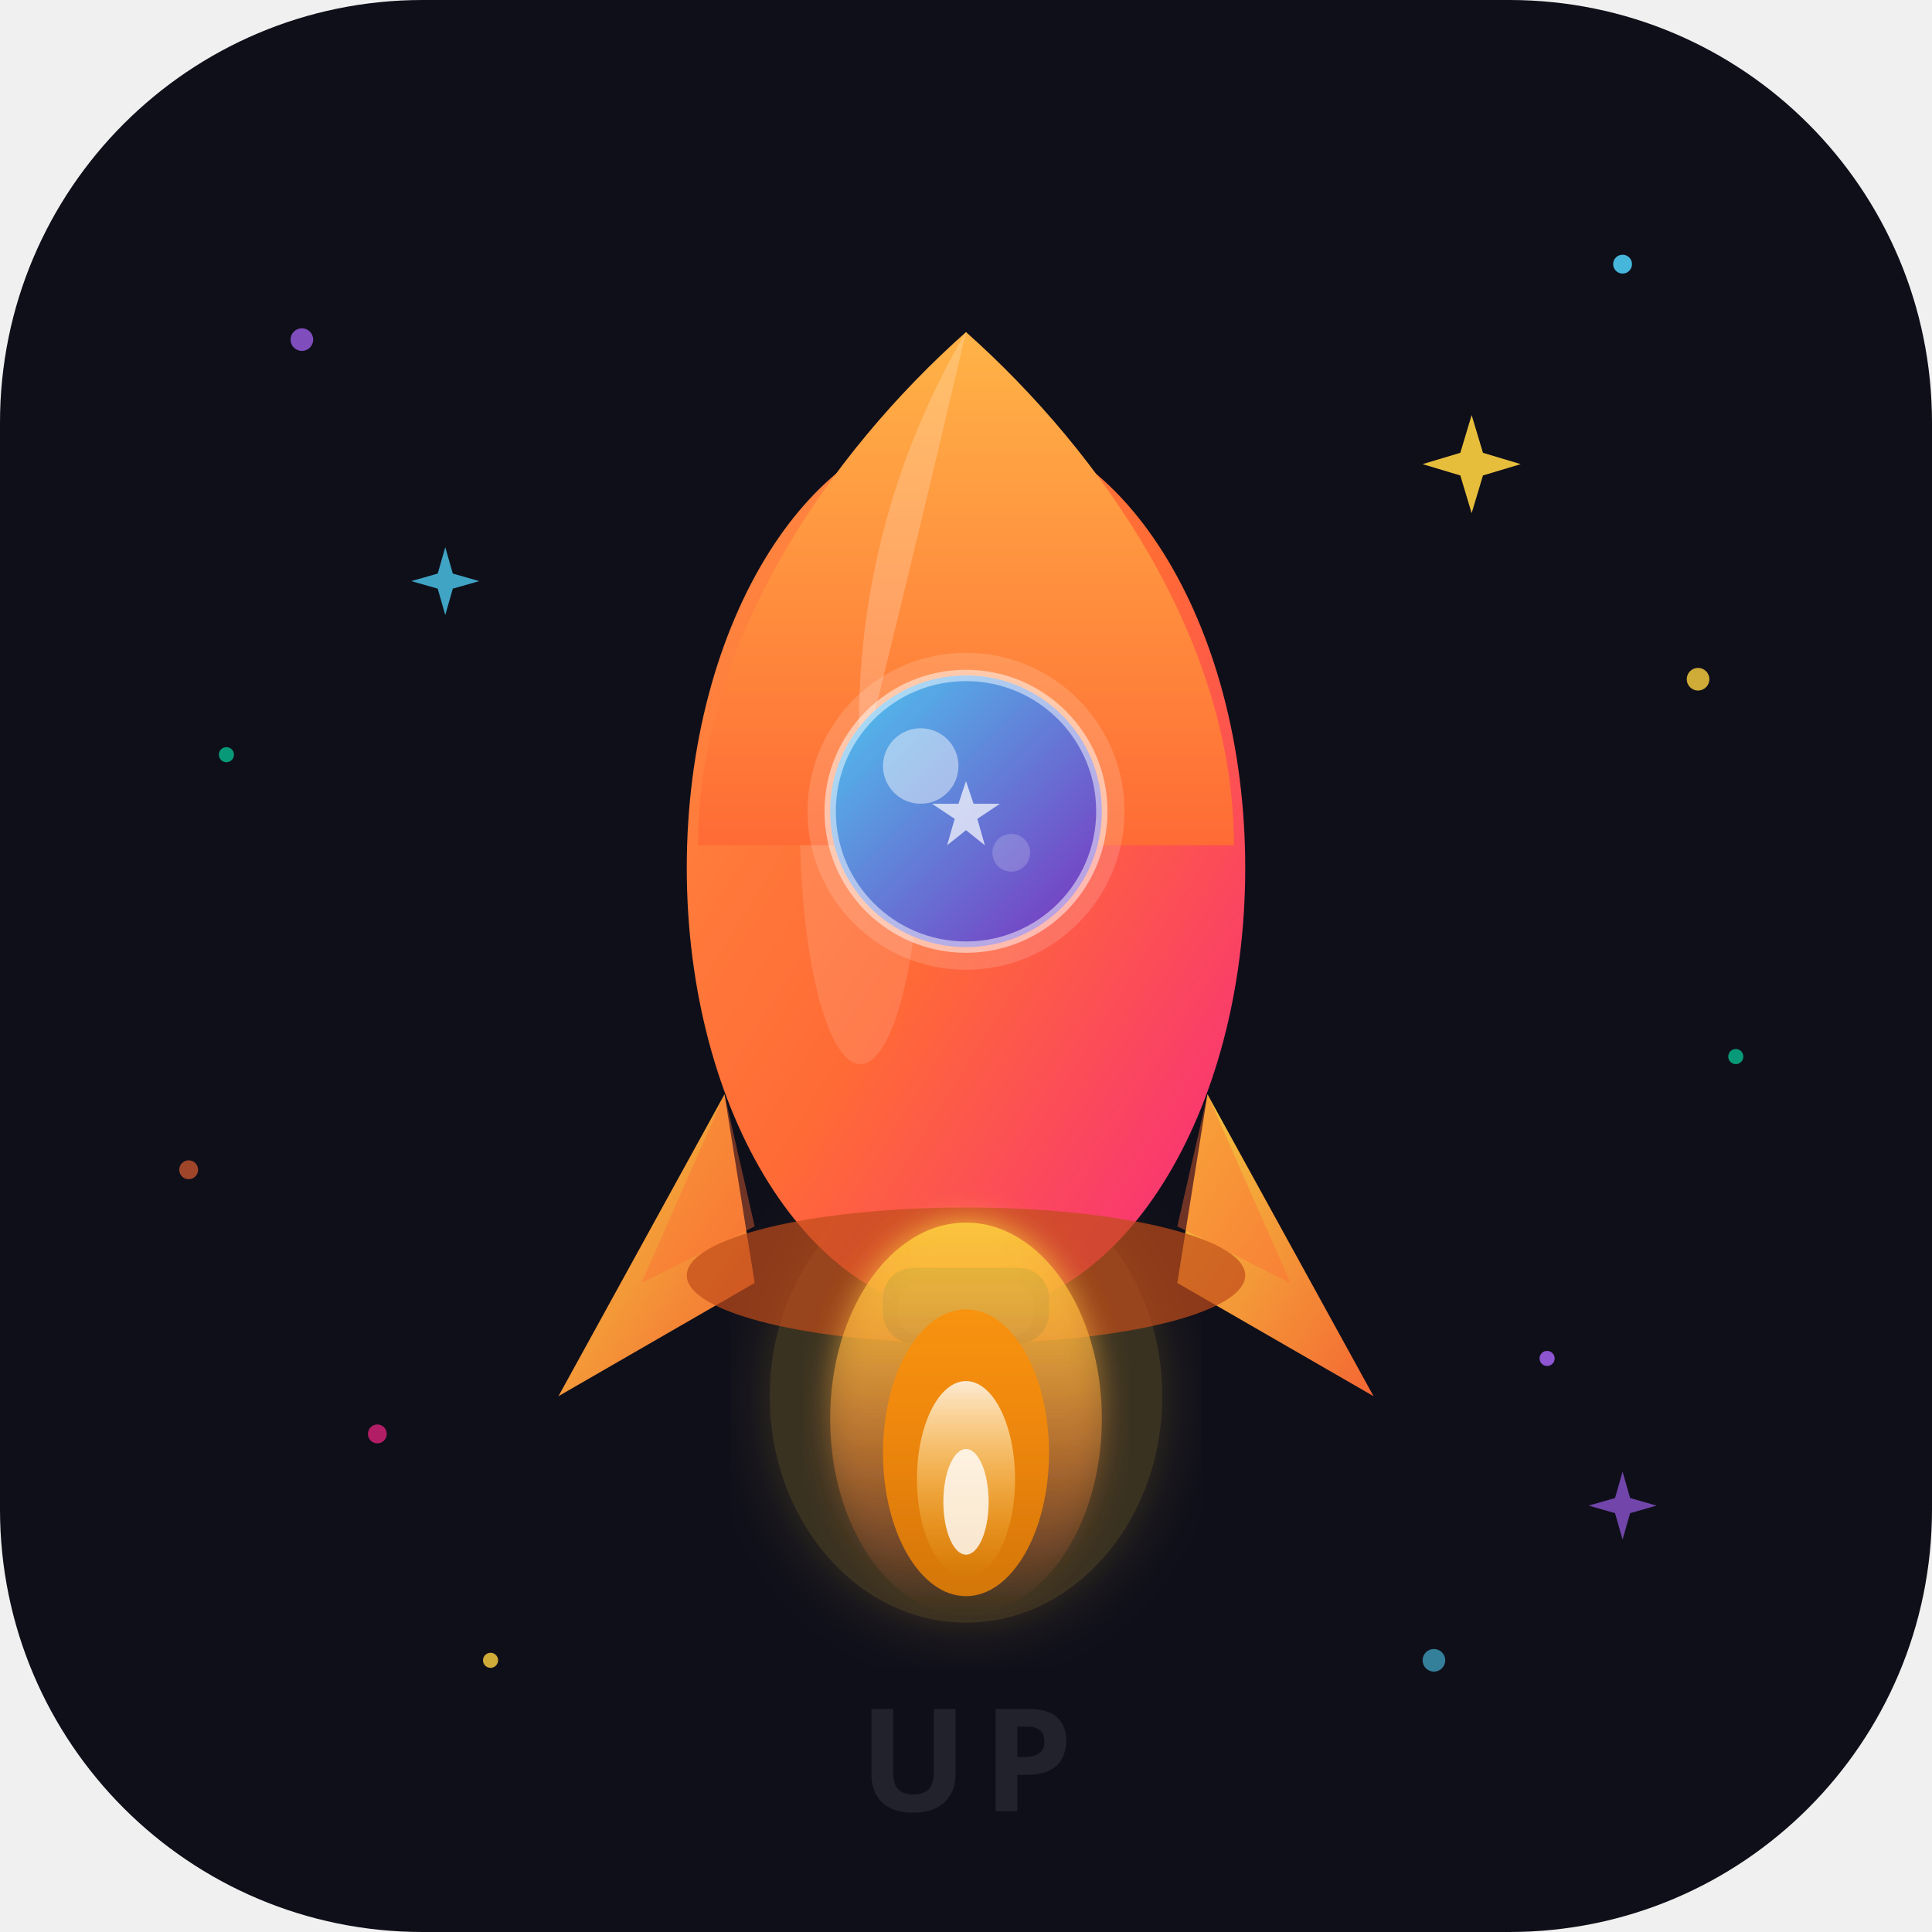
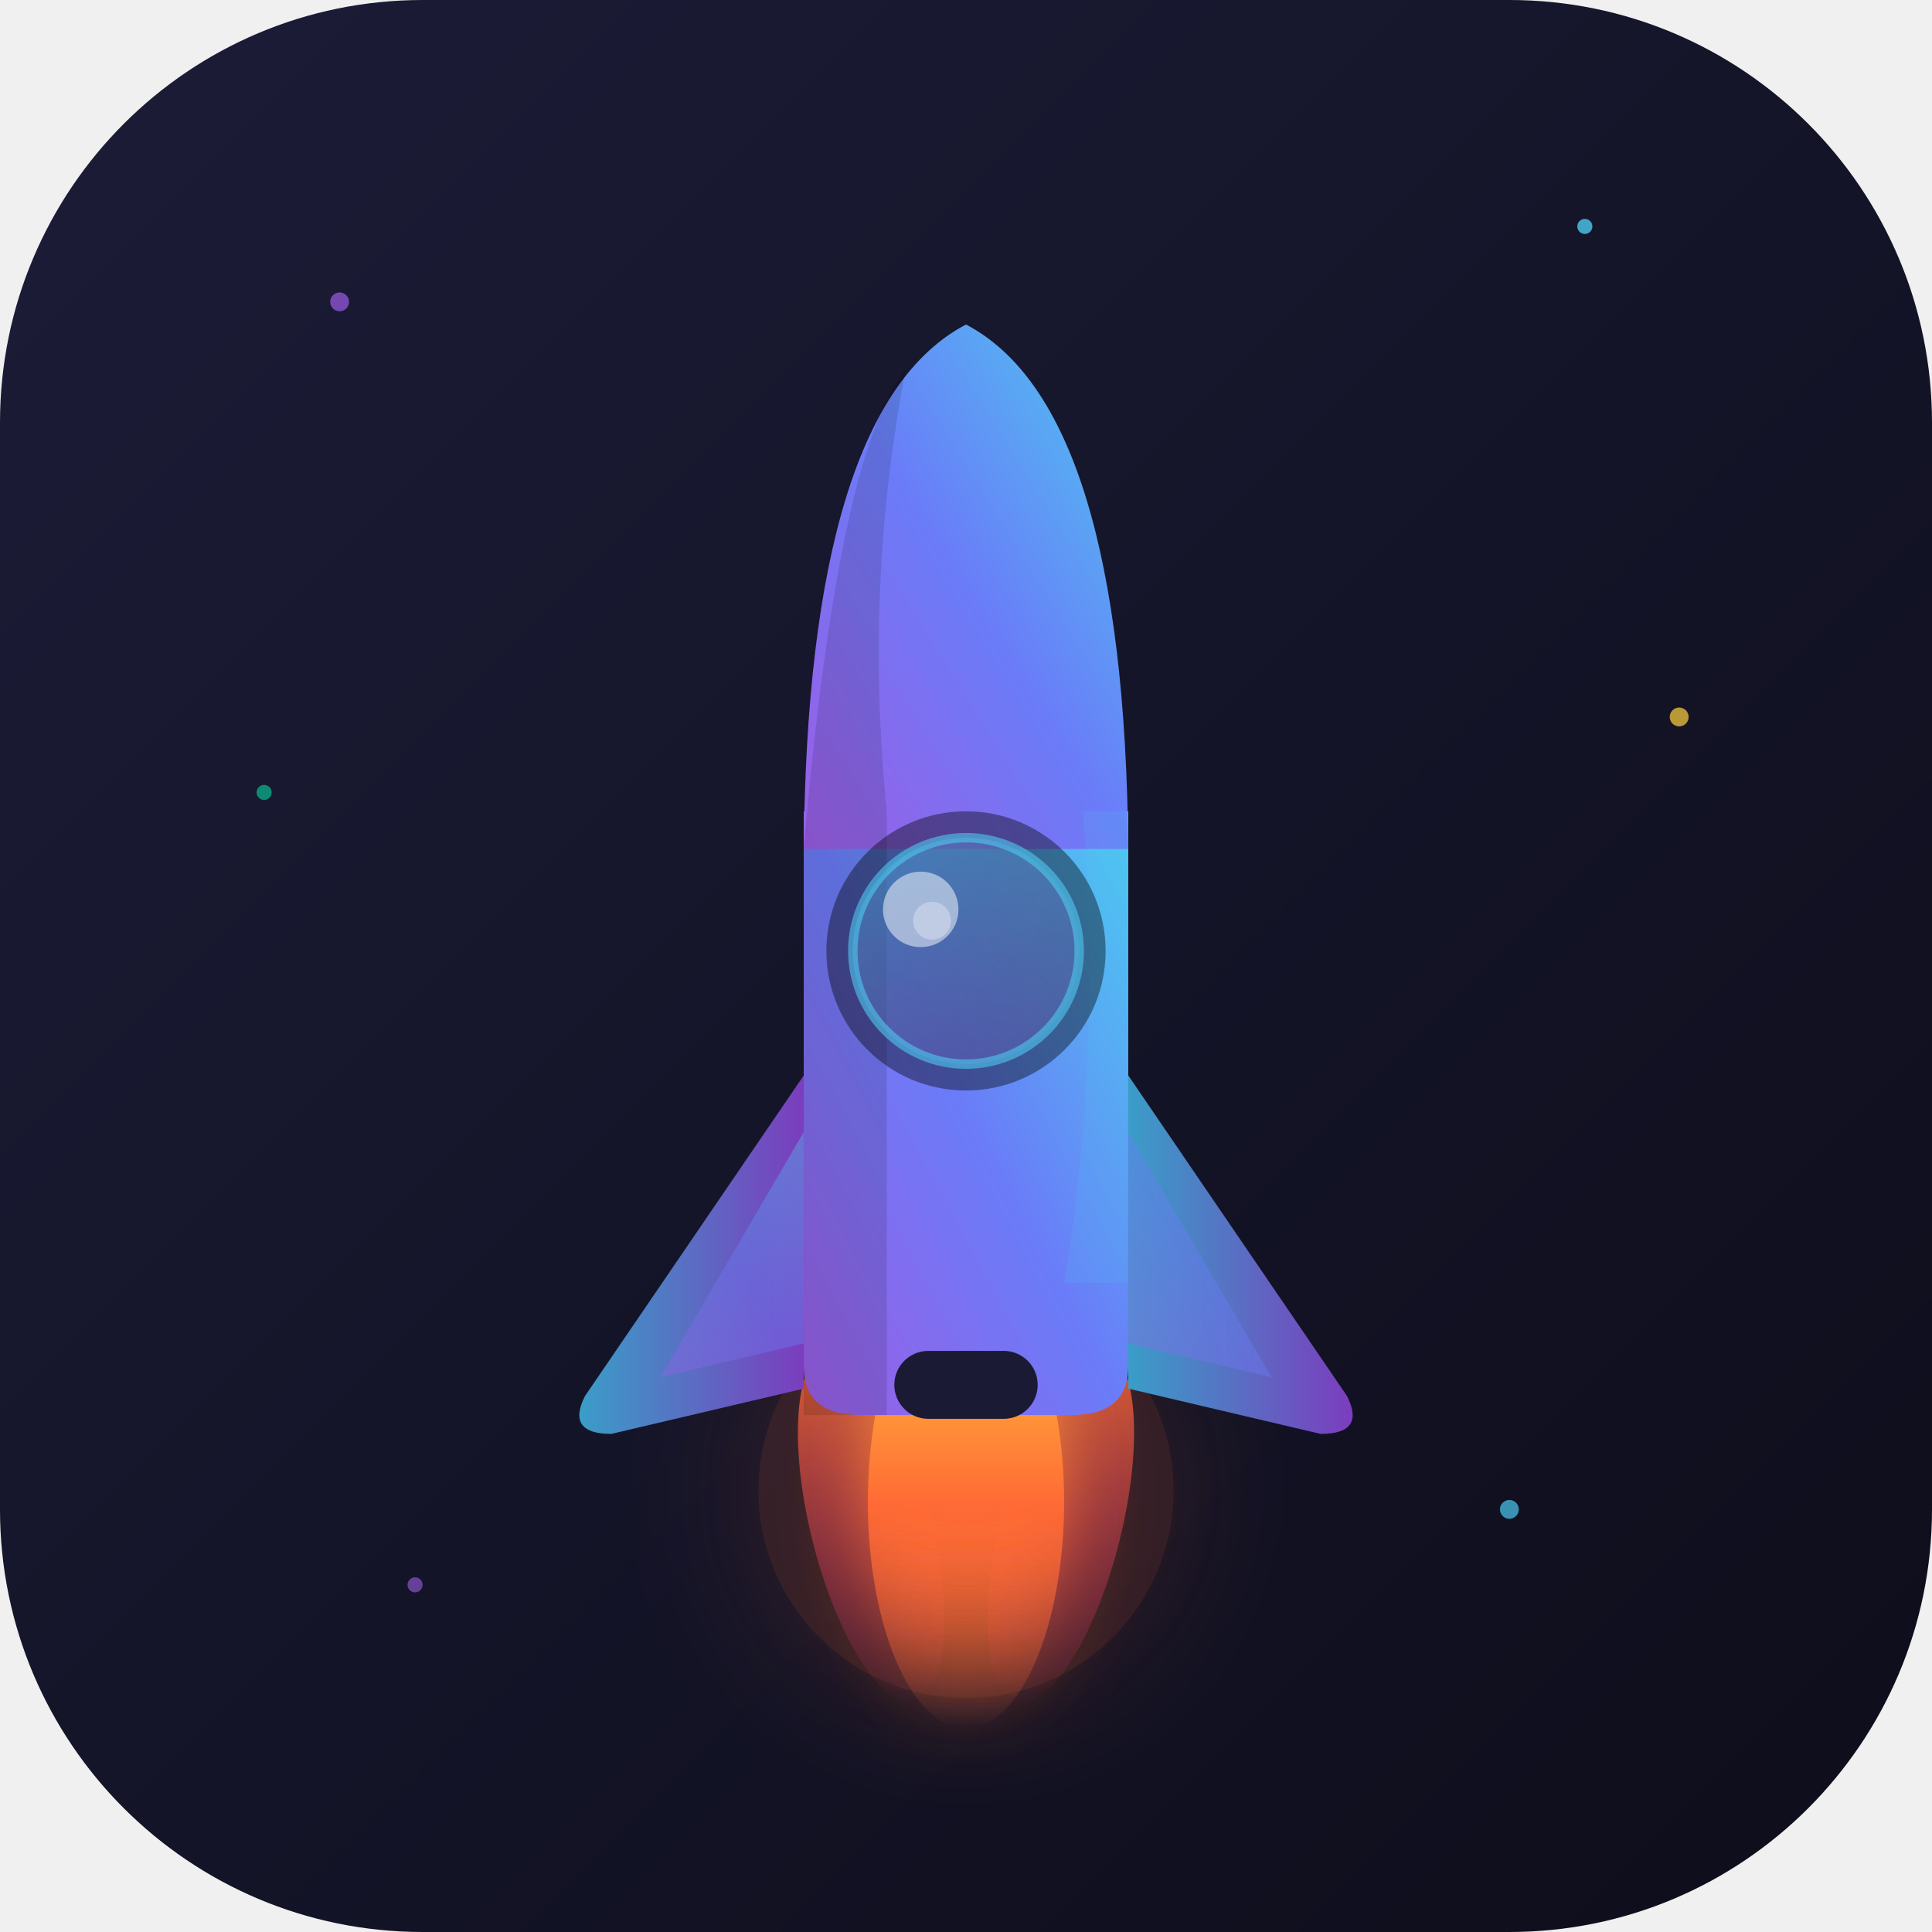
<svg xmlns="http://www.w3.org/2000/svg" viewBox="0 0 512 512">
-   <rect width="512" height="512" rx="112" fill="#0F0F1A" />
  <defs>
-     <linearGradient id="body" x1="0%" y1="0%" x2="100%" y2="100%">
-       <stop offset="0%" stop-color="#FF8C42" />
+     <linearGradient id="bg" x1="0" y1="0" x2="1" y2="1">
+       <stop offset="0%" stop-color="#1c1c38" />
+       <stop offset="100%" stop-color="#0d0d1a" />
+     </linearGradient>
+     <linearGradient id="rocket" x1="0" y1="1" x2="1" y2="0">
+       <stop offset="0%" stop-color="#9B5DE5" />
+       <stop offset="50%" stop-color="#6A7CF8" />
+       <stop offset="100%" stop-color="#4CC9F0" />
+     </linearGradient>
+     <linearGradient id="rocketDark" x1="1" y1="0" x2="0" y2="0">
+       <stop offset="0%" stop-color="#7B3DBE" />
+       <stop offset="100%" stop-color="#3A9DC8" />
+     </linearGradient>
+     <linearGradient id="flame" x1="0" y1="0" x2="0" y2="1">
+       <stop offset="0%" stop-color="#FFD23F" />
      <stop offset="50%" stop-color="#FF6B35" />
-       <stop offset="100%" stop-color="#F72585" />
-     </linearGradient>
-     <linearGradient id="nose" x1="0%" y1="0%" x2="0%" y2="100%">
-       <stop offset="0%" stop-color="#FFB347" />
-       <stop offset="100%" stop-color="#FF6B35" />
-     </linearGradient>
-     <linearGradient id="flame1" x1="0%" y1="0%" x2="0%" y2="100%">
-       <stop offset="0%" stop-color="#FFD23F" />
      <stop offset="100%" stop-color="#FF6B35" stop-opacity="0" />
    </linearGradient>
-     <linearGradient id="flame2" x1="0%" y1="0%" x2="0%" y2="100%">
-       <stop offset="0%" stop-color="#ffffff" stop-opacity="0.9" />
-       <stop offset="100%" stop-color="#FFD23F" stop-opacity="0" />
+     <linearGradient id="flameOuter" x1="0" y1="0" x2="0" y2="1">
+       <stop offset="0%" stop-color="#FF6B35" stop-opacity="0.9" />
+       <stop offset="100%" stop-color="#F72585" stop-opacity="0" />
    </linearGradient>
-     <linearGradient id="fin" x1="0%" y1="0%" x2="100%" y2="100%">
-       <stop offset="0%" stop-color="#FFD23F" />
-       <stop offset="100%" stop-color="#FF6B35" />
+     <linearGradient id="win" x1="0" y1="0" x2="1" y2="1">
+       <stop offset="0%" stop-color="#4CC9F0" stop-opacity="0.4" />
+       <stop offset="100%" stop-color="#9B5DE5" stop-opacity="0.2" />
    </linearGradient>
-     <linearGradient id="winbg" x1="0%" y1="0%" x2="100%" y2="100%">
-       <stop offset="0%" stop-color="#4CC9F0" />
-       <stop offset="100%" stop-color="#7B2FBE" />
-     </linearGradient>
-     <filter id="glow">
-       <feGaussianBlur stdDeviation="4" result="blur" />
+     <filter id="glow" x="-50%" y="-50%" width="200%" height="200%">
+       <feGaussianBlur stdDeviation="10" result="blur" />
      <feMerge>
        <feMergeNode in="blur" />
        <feMergeNode in="SourceGraphic" />
      </feMerge>
    </filter>
-     <filter id="softglow">
-       <feGaussianBlur stdDeviation="8" result="blur" />
+     <filter id="softglow" x="-100%" y="-100%" width="300%" height="300%">
+       <feGaussianBlur stdDeviation="18" result="blur" />
      <feMerge>
        <feMergeNode in="blur" />
        <feMergeNode in="SourceGraphic" />
      </feMerge>
    </filter>
  </defs>
-   <circle cx="80" cy="90" r="3" fill="#9B5DE5" opacity="0.8" />
-   <circle cx="430" cy="70" r="2.5" fill="#4CC9F0" opacity="0.9" />
-   <circle cx="60" cy="200" r="2" fill="#06D6A0" opacity="0.7" />
-   <circle cx="450" cy="180" r="3" fill="#FFD23F" opacity="0.8" />
-   <circle cx="100" cy="380" r="2.5" fill="#F72585" opacity="0.7" />
-   <circle cx="410" cy="360" r="2" fill="#9B5DE5" opacity="0.9" />
-   <circle cx="380" cy="440" r="3" fill="#4CC9F0" opacity="0.6" />
-   <circle cx="130" cy="440" r="2" fill="#FFD23F" opacity="0.8" />
-   <circle cx="460" cy="280" r="2" fill="#06D6A0" opacity="0.7" />
-   <circle cx="50" cy="310" r="2.5" fill="#FF6B35" opacity="0.6" />
-   <path d="M390 110 L393 120 L403 123 L393 126 L390 136 L387 126 L377 123 L387 120 Z" fill="#FFD23F" opacity="0.9" />
-   <path d="M118 145 L120 152 L127 154 L120 156 L118 163 L116 156 L109 154 L116 152 Z" fill="#4CC9F0" opacity="0.8" />
-   <path d="M430 390 L432 397 L439 399 L432 401 L430 408 L428 401 L421 399 L428 397 Z" fill="#9B5DE5" opacity="0.7" />
-   <ellipse cx="256" cy="370" rx="52" ry="60" fill="#FFD23F" opacity="0.18" filter="url(#softglow)" />
-   <path d="M192 290 L148 370 L200 340 Z" fill="url(#fin)" opacity="0.95" />
-   <path d="M192 290 L170 340 L200 325 Z" fill="#FF6B35" opacity="0.4" />
-   <path d="M320 290 L364 370 L312 340 Z" fill="url(#fin)" opacity="0.95" />
-   <path d="M320 290 L342 340 L312 325 Z" fill="#FF6B35" opacity="0.4" />
-   <ellipse cx="256" cy="230" rx="74" ry="118" fill="url(#body)" />
-   <ellipse cx="228" cy="218" rx="16" ry="64" fill="white" opacity="0.12" />
-   <path d="M256 88 C220 120 185 170 185 224 L327 224 C327 170 292 120 256 88 Z" fill="url(#nose)" />
-   <path d="M256 88 C240 115 225 155 228 205 C230 195 238 165 256 88 Z" fill="white" opacity="0.2" />
-   <circle cx="256" cy="215" r="42" fill="white" opacity="0.15" />
-   <circle cx="256" cy="215" r="36" fill="url(#winbg)" />
-   <circle cx="256" cy="215" r="36" fill="none" stroke="white" stroke-width="3" opacity="0.5" />
-   <circle cx="244" cy="203" r="10" fill="white" opacity="0.45" />
-   <circle cx="268" cy="226" r="5" fill="white" opacity="0.18" />
-   <path d="M256 207 L258 213 L265 213 L259 217 L261 224 L256 220 L251 224 L253 217 L247 213 L254 213 Z" fill="white" opacity="0.7" />
-   <ellipse cx="256" cy="338" rx="74" ry="18" fill="#C14B1A" opacity="0.7" />
-   <rect x="234" y="336" width="44" height="20" rx="8" fill="#1A1A2E" />
-   <rect x="238" y="340" width="36" height="14" rx="6" fill="#2A2A3E" />
-   <ellipse cx="256" cy="376" rx="36" ry="52" fill="url(#flame1)" opacity="0.9" filter="url(#glow)" />
-   <ellipse cx="256" cy="385" rx="22" ry="38" fill="#FF8C00" opacity="0.75" />
-   <ellipse cx="256" cy="392" rx="13" ry="26" fill="url(#flame2)" opacity="0.9" />
-   <ellipse cx="256" cy="398" rx="6" ry="14" fill="white" opacity="0.8" />
-   <text x="256" y="480" text-anchor="middle" font-family="Arial Black, sans-serif" font-weight="900" font-size="38" fill="white" opacity="0.08" letter-spacing="4">UP</text>
+   <rect width="512" height="512" rx="112" fill="url(#bg)" />
+   <circle cx="90" cy="80" r="2.5" fill="#9B5DE5" opacity="0.7" />
+   <circle cx="420" cy="60" r="2" fill="#4CC9F0" opacity="0.8" />
+   <circle cx="70" cy="210" r="2" fill="#06D6A0" opacity="0.6" />
+   <circle cx="445" cy="190" r="2.5" fill="#FFD23F" opacity="0.7" />
+   <circle cx="110" cy="420" r="2" fill="#9B5DE5" opacity="0.6" />
+   <circle cx="400" cy="400" r="2.5" fill="#4CC9F0" opacity="0.7" />
+   <ellipse cx="256" cy="395" rx="55" ry="55" fill="#FF6B35" opacity="0.15" filter="url(#softglow)" />
+   <ellipse cx="226" cy="405" rx="16" ry="48" fill="url(#flameOuter)" transform="rotate(-14 226 385)" opacity="0.9" />
+   <ellipse cx="286" cy="405" rx="16" ry="48" fill="url(#flameOuter)" transform="rotate(14 286 385)" opacity="0.9" />
+   <ellipse cx="256" cy="398" rx="26" ry="60" fill="url(#flame)" filter="url(#glow)" />
+   <path d="M 213 285 L 155 370 Q 150 380 162 380 L 213 368 Z" fill="url(#rocketDark)" />
+   <path d="M 213 300 L 175 365 L 213 356 Z" fill="url(#rocket)" opacity="0.4" />
+   <path d="M 299 285 L 357 370 Q 362 380 350 380 L 299 368 Z" fill="url(#rocketDark)" />
+   <path d="M 299 300 L 337 365 L 299 356 Z" fill="url(#rocket)" opacity="0.4" />
+   <path d="M 213 215 L 213 362 Q 213 375 228 375 L 284 375 Q 299 375 299 362 L 299 215 Z" fill="url(#rocket)" />
+   <path d="M 213 225 Q 214 108 256 86 Q 298 108 299 225 Z" fill="url(#rocket)" />
+   <path d="M 213 215 L 213 375 L 235 375 L 235 215 Q 229 155 240 98 Q 222 120 213 225 Z" fill="black" opacity="0.12" />
+   <path d="M 282 215 L 299 215 L 299 340 L 282 340 Q 292 280 287 215 Z" fill="#4CC9F0" opacity="0.15" />
+   <rect x="237" y="358" width="38" height="18" rx="9" fill="#1a1a35" />
+   <circle cx="256" cy="252" r="37" fill="black" opacity="0.4" />
+   <circle cx="256" cy="252" r="30" fill="url(#win)" />
+   <circle cx="256" cy="252" r="30" fill="none" stroke="#4CC9F0" stroke-width="2.5" opacity="0.6" />
+   <circle cx="244" cy="241" r="10" fill="white" opacity="0.5" />
+   <circle cx="247" cy="244" r="5" fill="white" opacity="0.3" />
</svg>
